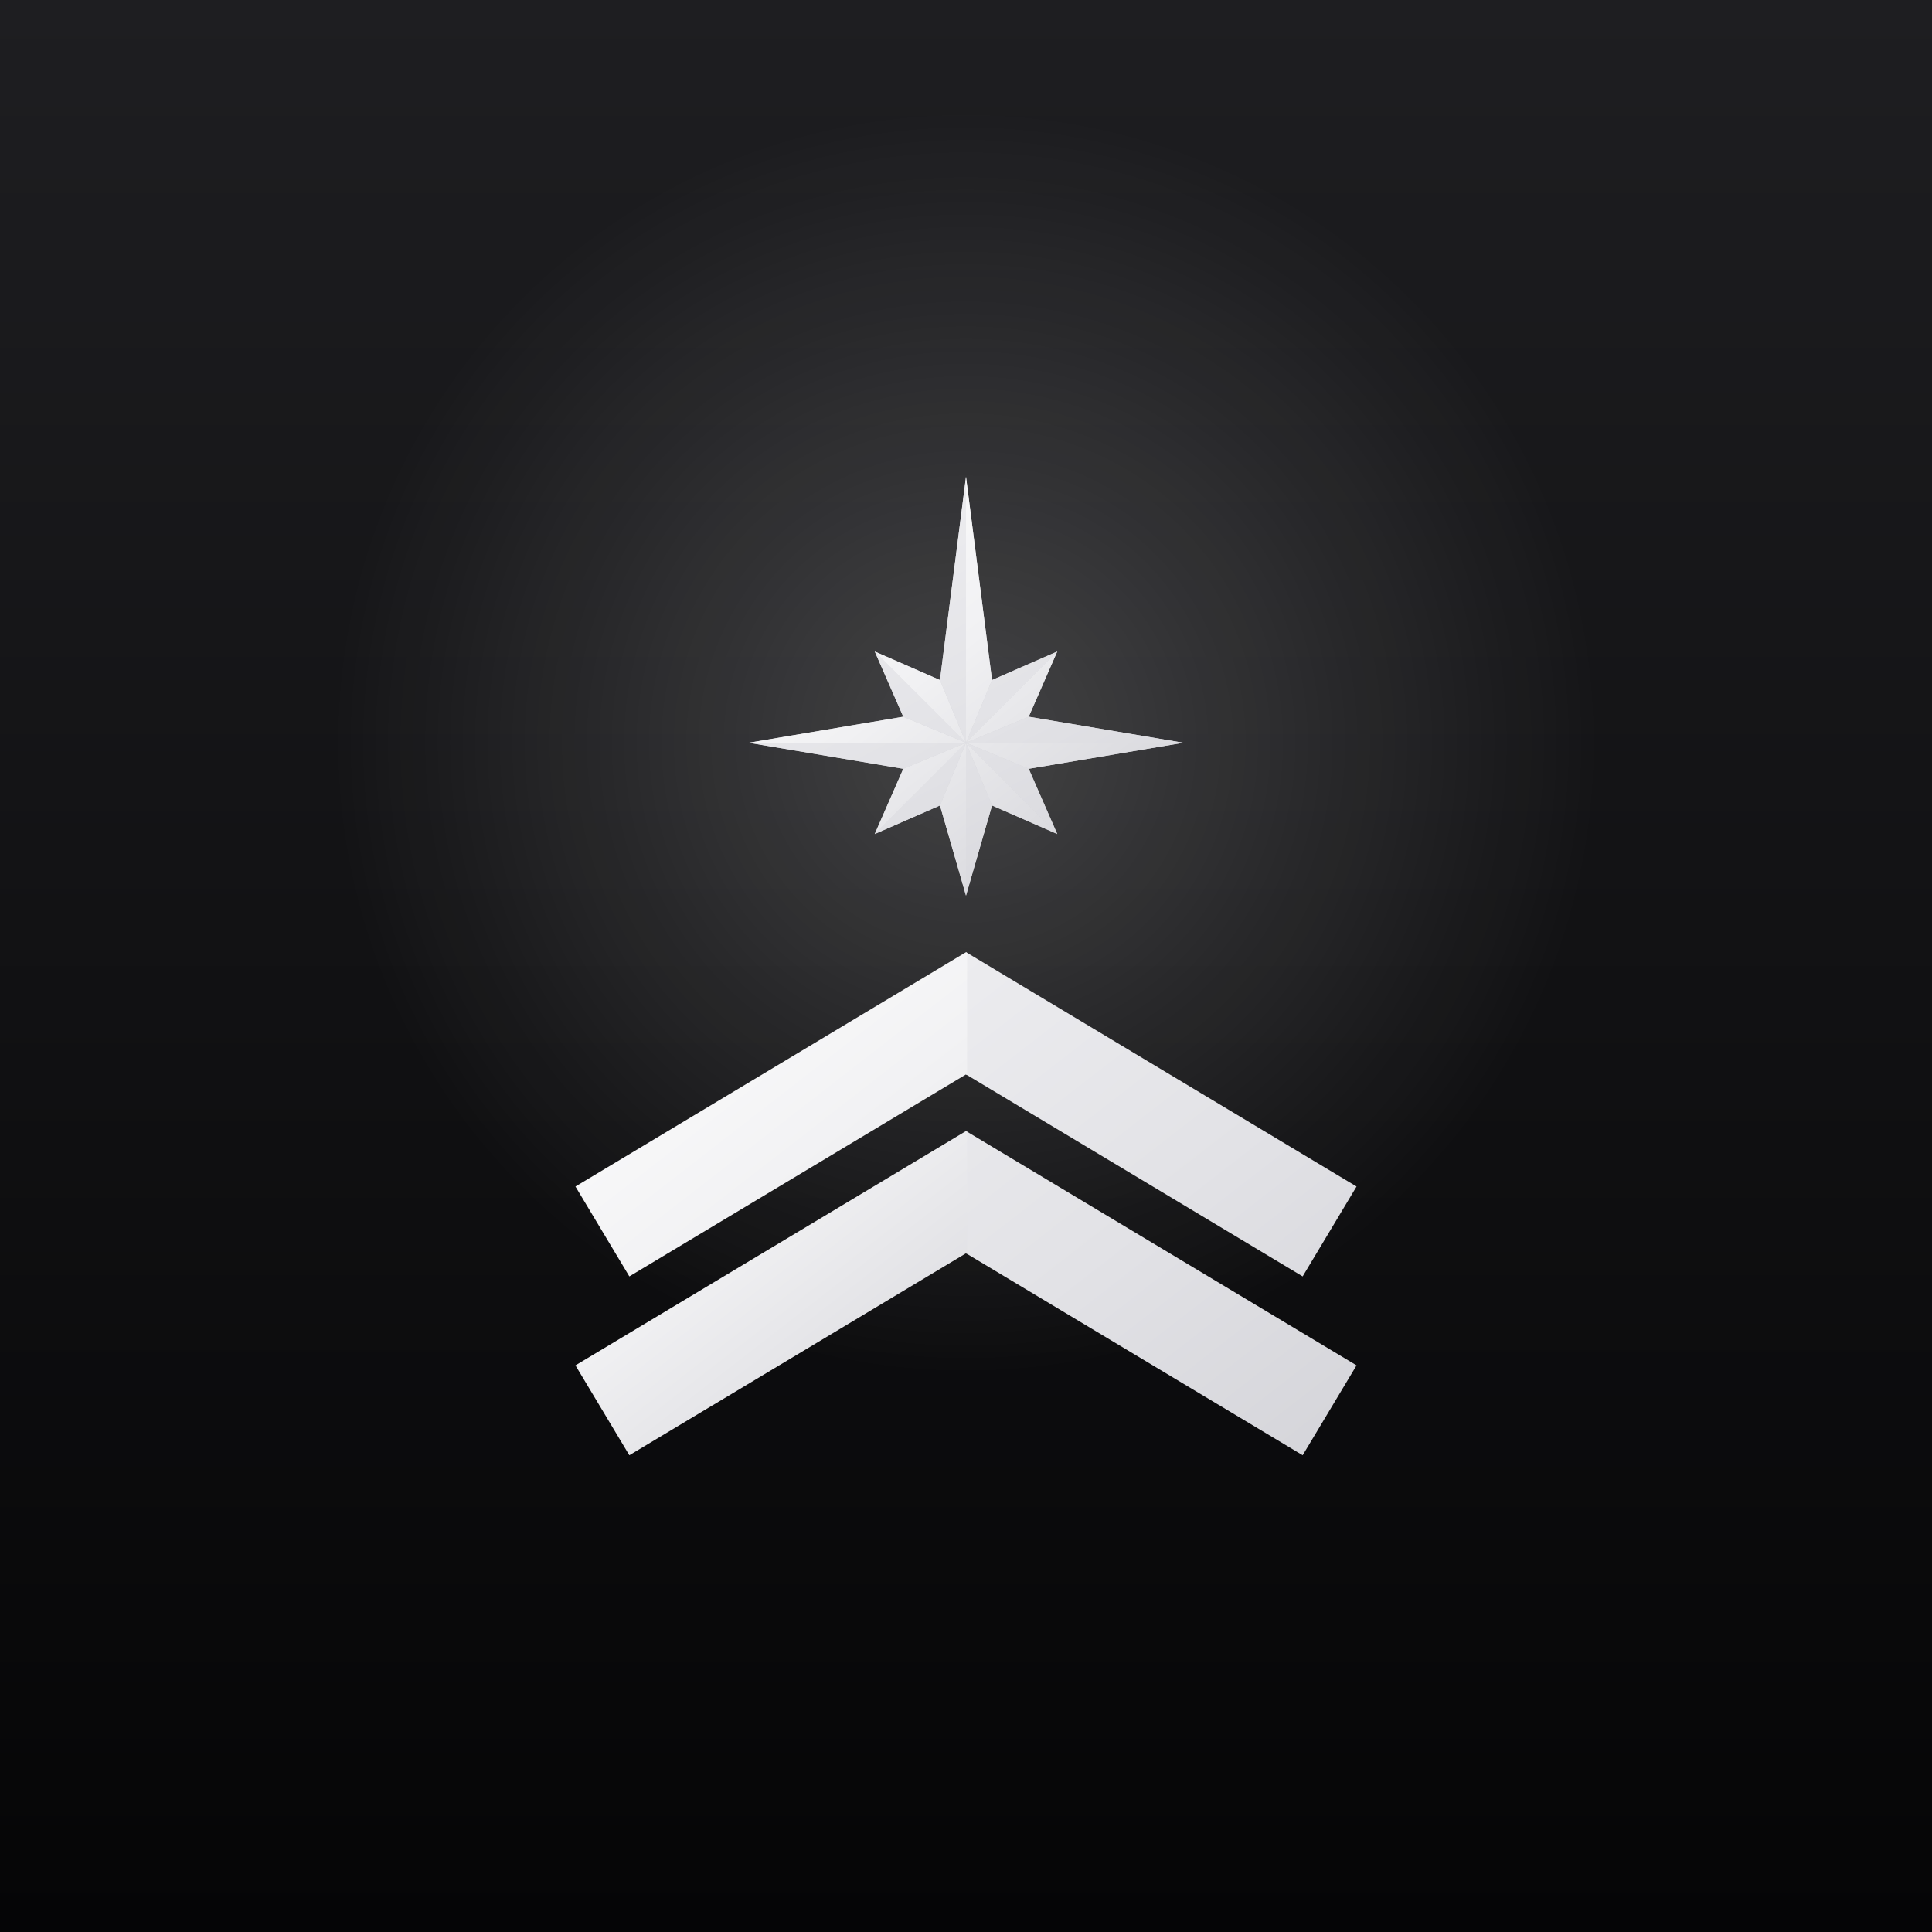
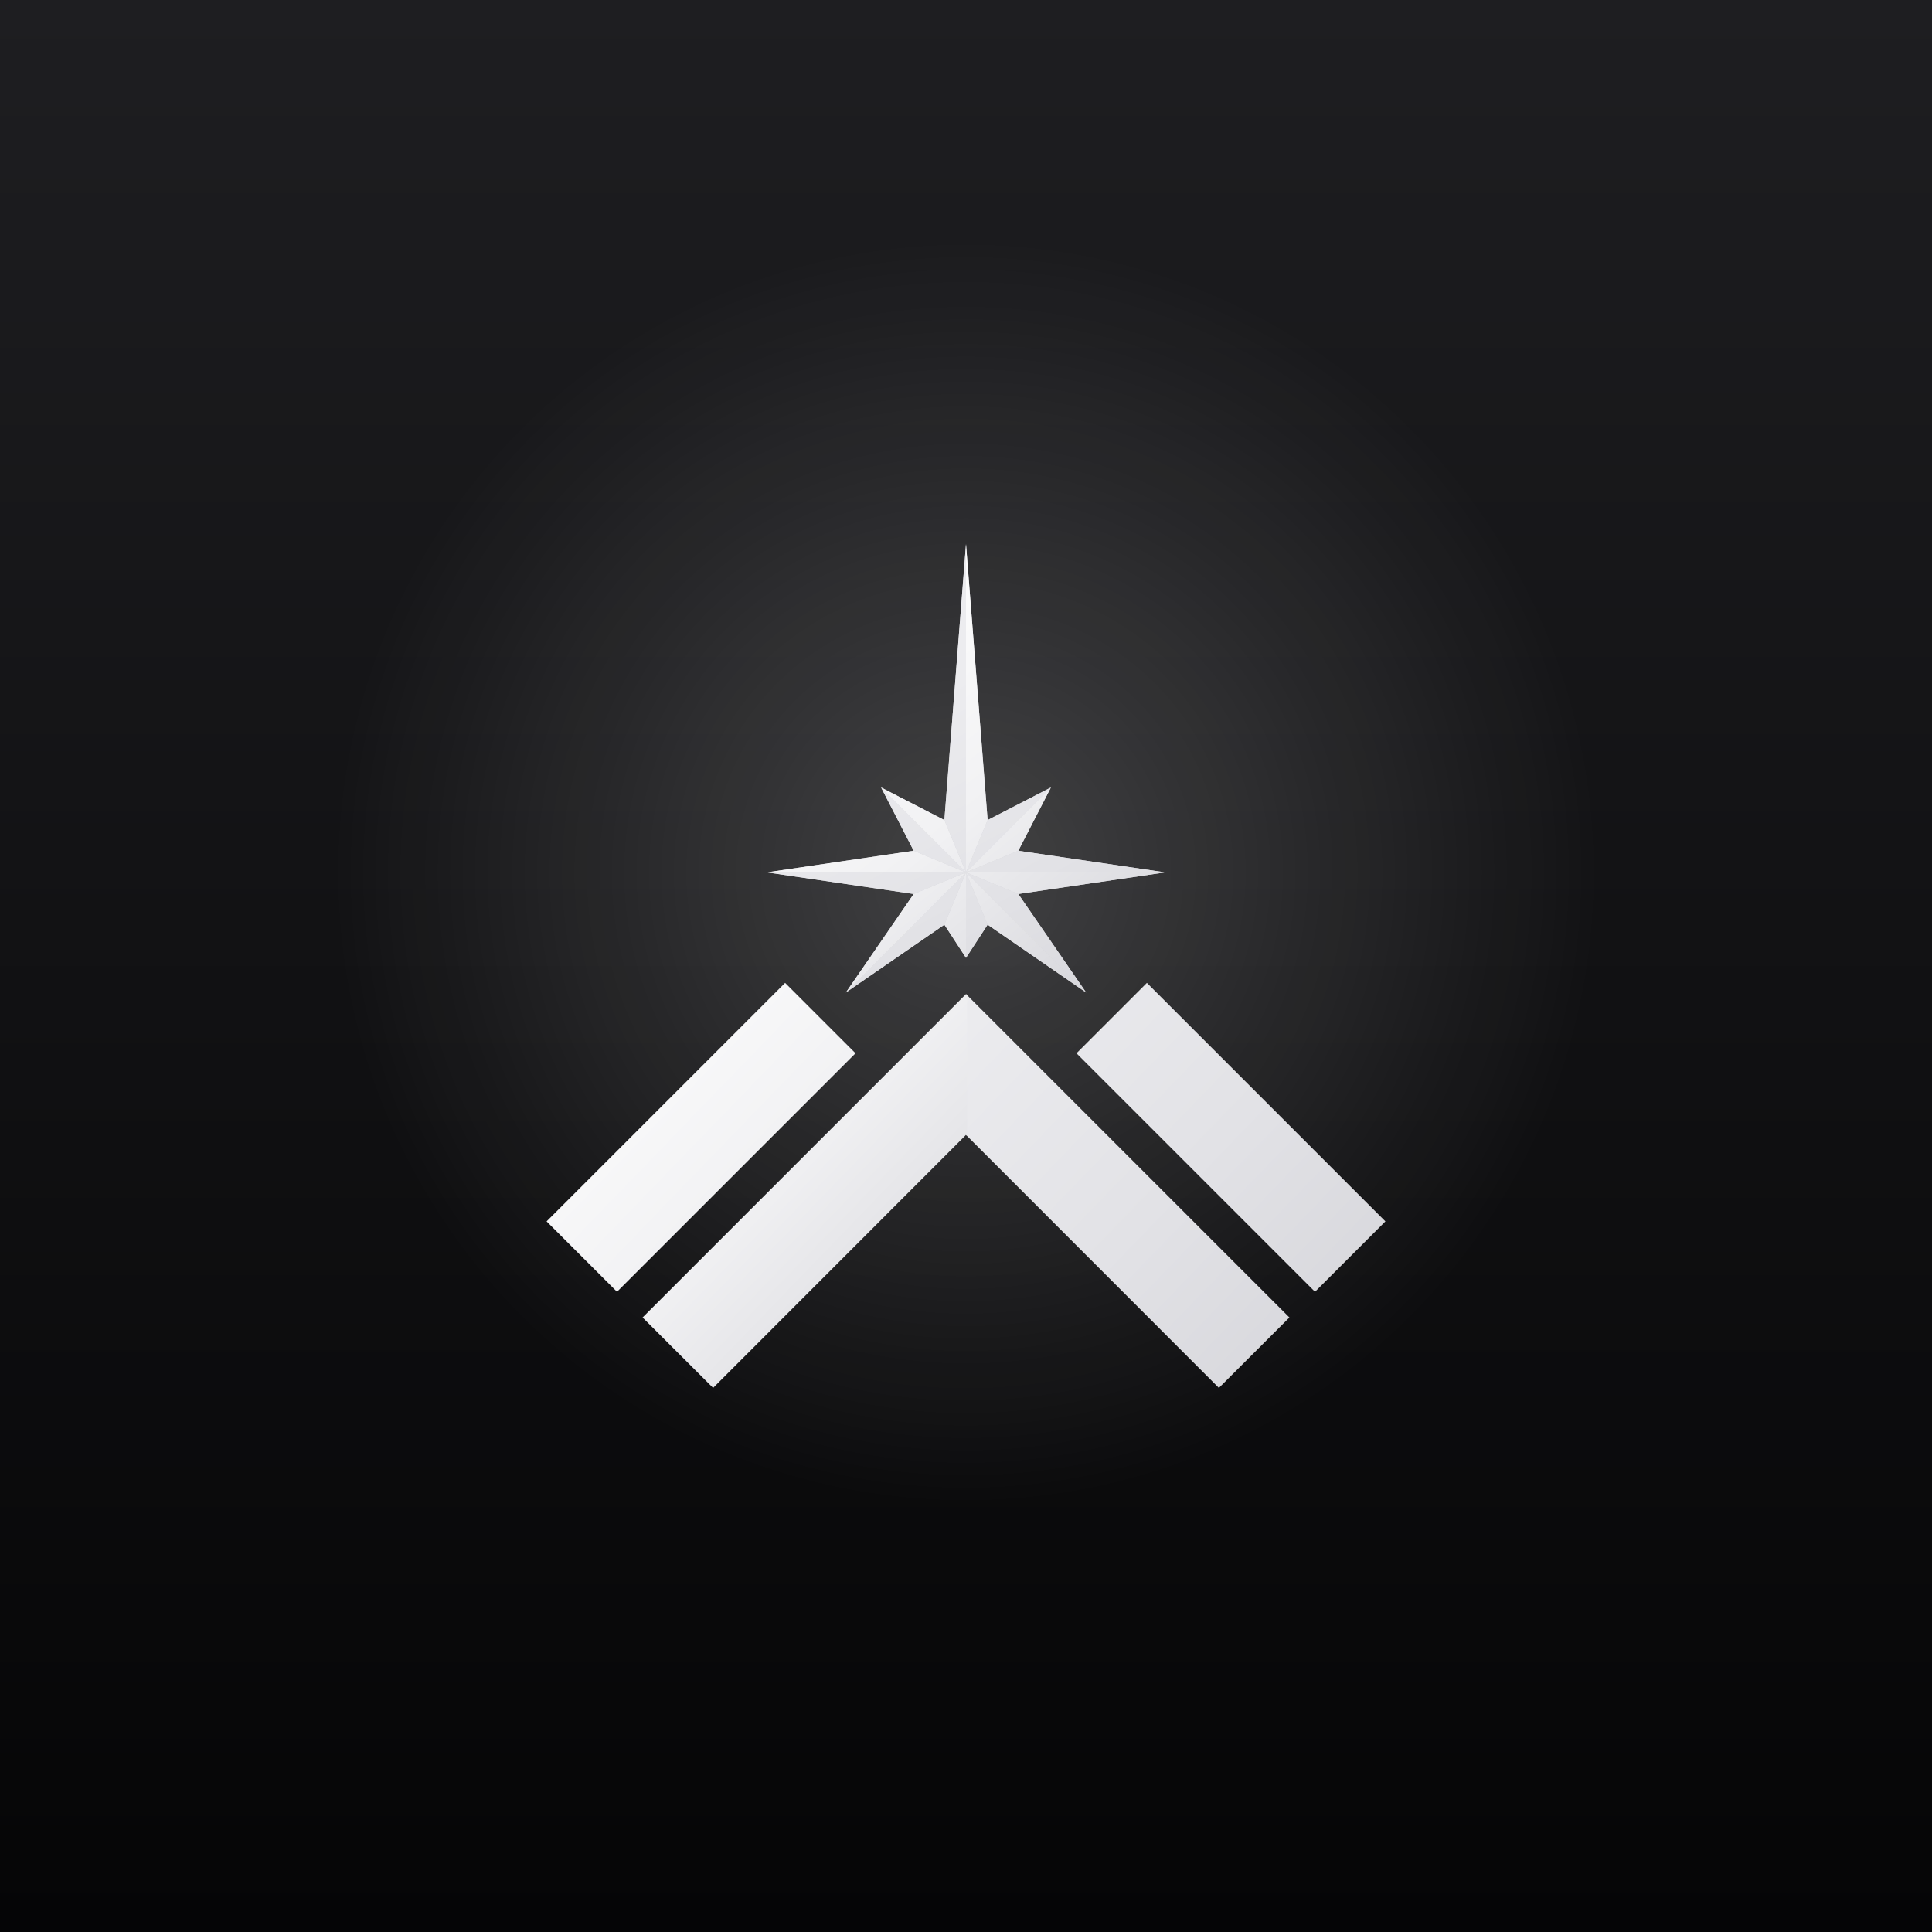
<svg xmlns="http://www.w3.org/2000/svg" viewBox="0 0 1024 1024" fill="none">
  <defs>
    <linearGradient id="night" x1="0" y1="0" x2="0" y2="1024" gradientUnits="userSpaceOnUse">
      <stop offset="0" stop-color="#1e1e21" />
      <stop offset="1" stop-color="#050506" />
    </linearGradient>
-     <radialGradient id="starlight" cx="512" cy="393.7" r="336" gradientUnits="userSpaceOnUse">
+     <radialGradient id="starlight" cx="512" cy="462.4" r="336" gradientUnits="userSpaceOnUse">
      <stop offset="0" stop-color="#ffffff" stop-opacity="0.2" />
      <stop offset="1" stop-color="#ffffff" stop-opacity="0" />
    </radialGradient>
  </defs>
  <rect width="1024" height="1024" fill="url(#night)" />
  <rect width="1024" height="1024" fill="url(#starlight)" />
-   <g transform="translate(512 512) scale(0.6) translate(-512 -512.2)">
+   <g transform="translate(512 512) scale(0.6) translate(-512 -512.7)">
    <g>
      <defs>
        <clipPath id="em-chevrons">
-           <path d="M214.6 786.4 167 707 512 500 857 707 809.4 786.4 512 608Z" />
-           <path d="M214.6 944.4 167 865 512 658 857 865 809.4 944.4 512 766Z" />
+           <path d="M352.2 527.6 141.5 738.3 203.7 800.5 414.4 589.8Z" />
+           <path d="M671.8 527.6 882.5 738.3 820.3 800.5 609.6 589.8Z" />
+           <path d="M512 537.5 797.7 823.2 735.4 885.4 512 661.9 288.6 885.4 226.3 823.2Z" />
        </clipPath>
-         <linearGradient id="em-left" gradientUnits="userSpaceOnUse" x1="167" y1="500" x2="512" y2="944.4">
+         <linearGradient id="em-left" gradientUnits="userSpaceOnUse" x1="141.5" y1="527.6" x2="512" y2="885.4">
          <stop offset="0" stop-color="#ffffff" />
          <stop offset="0.5" stop-color="#f1f1f3" />
          <stop offset="1" stop-color="#d4d4d9" />
        </linearGradient>
-         <linearGradient id="em-right" gradientUnits="userSpaceOnUse" x1="512" y1="500" x2="857" y2="944.4">
+         <linearGradient id="em-right" gradientUnits="userSpaceOnUse" x1="512" y1="527.6" x2="882.5" y2="885.4">
          <stop offset="0" stop-color="#ececef" />
          <stop offset="0.5" stop-color="#e2e2e6" />
          <stop offset="1" stop-color="#d4d4d9" />
        </linearGradient>
-         <linearGradient id="em-lit" gradientUnits="userSpaceOnUse" x1="320" y1="80" x2="608" y2="450">
+         <linearGradient id="em-lit" gradientUnits="userSpaceOnUse" x1="336" y1="254" x2="600" y2="580">
          <stop offset="0" stop-color="#ffffff" />
          <stop offset="0.5" stop-color="#f1f1f3" />
          <stop offset="1" stop-color="#d4d4d9" />
        </linearGradient>
-         <linearGradient id="em-shade" gradientUnits="userSpaceOnUse" x1="512" y1="80" x2="704" y2="450">
+         <linearGradient id="em-shade" gradientUnits="userSpaceOnUse" x1="512" y1="254" x2="688" y2="580">
          <stop offset="0" stop-color="#ececef" />
          <stop offset="0.5" stop-color="#e2e2e6" />
          <stop offset="1" stop-color="#d4d4d9" />
        </linearGradient>
      </defs>
      <g clip-path="url(#em-chevrons)">
-         <rect x="512" y="499" height="446.4" width="346" fill="url(#em-right)" />
-         <rect x="166" y="499" height="446.4" width="347" fill="url(#em-left)" />
+         <rect x="512" y="526.6" height="359.8" width="371.5" fill="url(#em-right)" />
+         <rect x="140.5" y="526.6" height="359.8" width="372.5" fill="url(#em-left)" />
      </g>
-       <path d="M512 80 535 259.6 592.6 234.4 567.4 292 704 315 567.4 338 592.6 395.6 535 370.4 512 450 489 370.4 431.4 395.6 456.6 338 320 315 456.6 292 431.4 234.4 489 259.6Z" fill="#d4d4d9" />
-       <path d="M512 315 512 80 535 259.6Z" fill="url(#em-lit)" />
-       <path d="M512 315 535 259.6 592.6 234.4Z" fill="url(#em-shade)" />
-       <path d="M512 315 592.6 234.4 567.4 292Z" fill="url(#em-lit)" />
-       <path d="M512 315 567.4 292 704 315Z" fill="url(#em-shade)" />
-       <path d="M512 315 704 315 567.4 338Z" fill="url(#em-lit)" />
-       <path d="M512 315 567.4 338 592.6 395.6Z" fill="url(#em-shade)" />
-       <path d="M512 315 592.6 395.6 535 370.4Z" fill="url(#em-lit)" />
-       <path d="M512 315 535 370.4 512 450Z" fill="url(#em-shade)" />
-       <path d="M512 315 512 450 489 370.4Z" fill="url(#em-lit)" />
-       <path d="M512 315 489 370.4 431.4 395.6Z" fill="url(#em-shade)" />
-       <path d="M512 315 431.4 395.6 456.6 338Z" fill="url(#em-lit)" />
-       <path d="M512 315 456.6 338 320 315Z" fill="url(#em-shade)" />
-       <path d="M512 315 320 315 456.6 292Z" fill="url(#em-lit)" />
-       <path d="M512 315 456.6 292 431.4 234.4Z" fill="url(#em-shade)" />
-       <path d="M512 315 431.4 234.4 489 259.6Z" fill="url(#em-lit)" />
-       <path d="M512 315 489 259.6 512 80Z" fill="url(#em-shade)" />
+       <path d="M512 140 531.1 383.8 587 355 558.2 410.9 688 430 558.2 449.1 618.1 536.1 531.1 476.2 512 505.5 492.9 476.2 405.9 536.1 465.8 449.1 336 430 465.8 410.9 437 355 492.9 383.8Z" fill="#d4d4d9" />
+       <path d="M512 430 512 140 531.1 383.8Z" fill="url(#em-lit)" />
+       <path d="M512 430 531.1 383.8 587 355Z" fill="url(#em-shade)" />
+       <path d="M512 430 587 355 558.2 410.9Z" fill="url(#em-lit)" />
+       <path d="M512 430 558.2 410.9 688 430Z" fill="url(#em-shade)" />
+       <path d="M512 430 688 430 558.2 449.1Z" fill="url(#em-lit)" />
+       <path d="M512 430 558.2 449.1 618.1 536.1Z" fill="url(#em-shade)" />
+       <path d="M512 430 618.1 536.1 531.1 476.2Z" fill="url(#em-lit)" />
+       <path d="M512 430 531.1 476.2 512 505.5Z" fill="url(#em-shade)" />
+       <path d="M512 430 512 505.5 492.9 476.2Z" fill="url(#em-lit)" />
+       <path d="M512 430 492.9 476.2 405.9 536.1Z" fill="url(#em-shade)" />
+       <path d="M512 430 405.9 536.1 465.8 449.1Z" fill="url(#em-lit)" />
+       <path d="M512 430 465.8 449.1 336 430Z" fill="url(#em-shade)" />
+       <path d="M512 430 336 430 465.8 410.9Z" fill="url(#em-lit)" />
+       <path d="M512 430 465.8 410.9 437 355Z" fill="url(#em-shade)" />
+       <path d="M512 430 437 355 492.9 383.8Z" fill="url(#em-lit)" />
+       <path d="M512 430 492.9 383.8 512 140Z" fill="url(#em-shade)" />
    </g>
  </g>
</svg>
